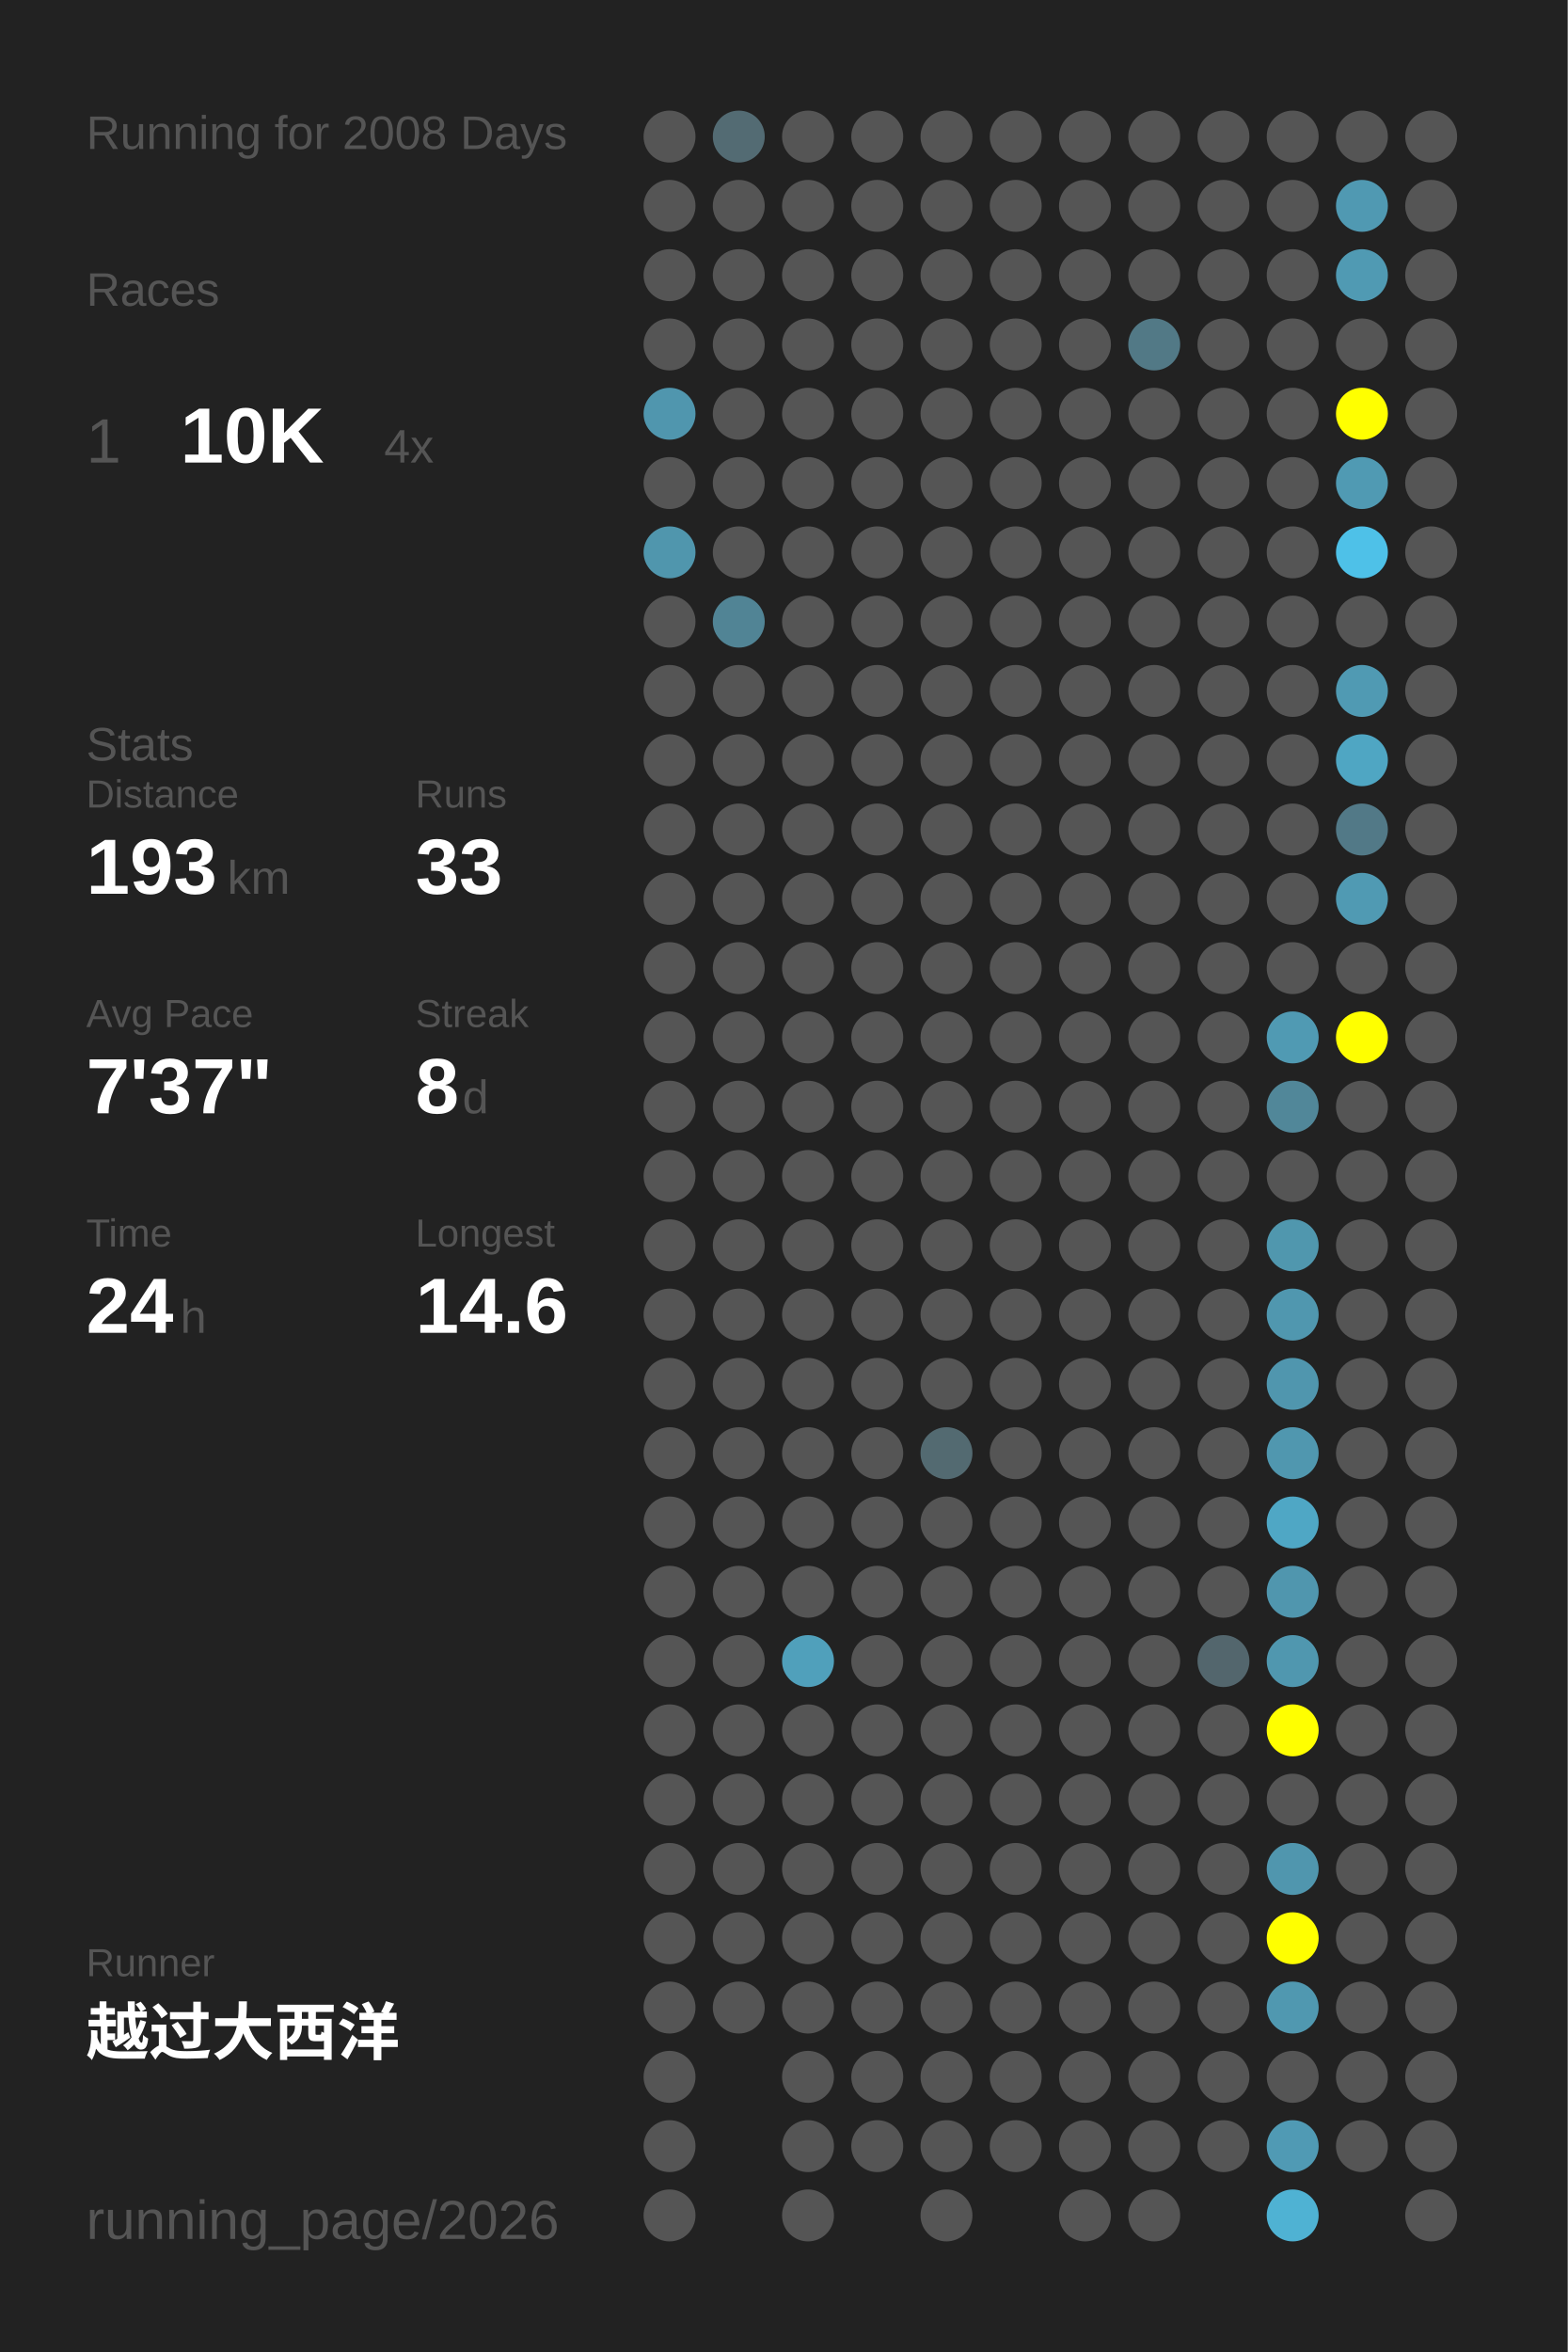
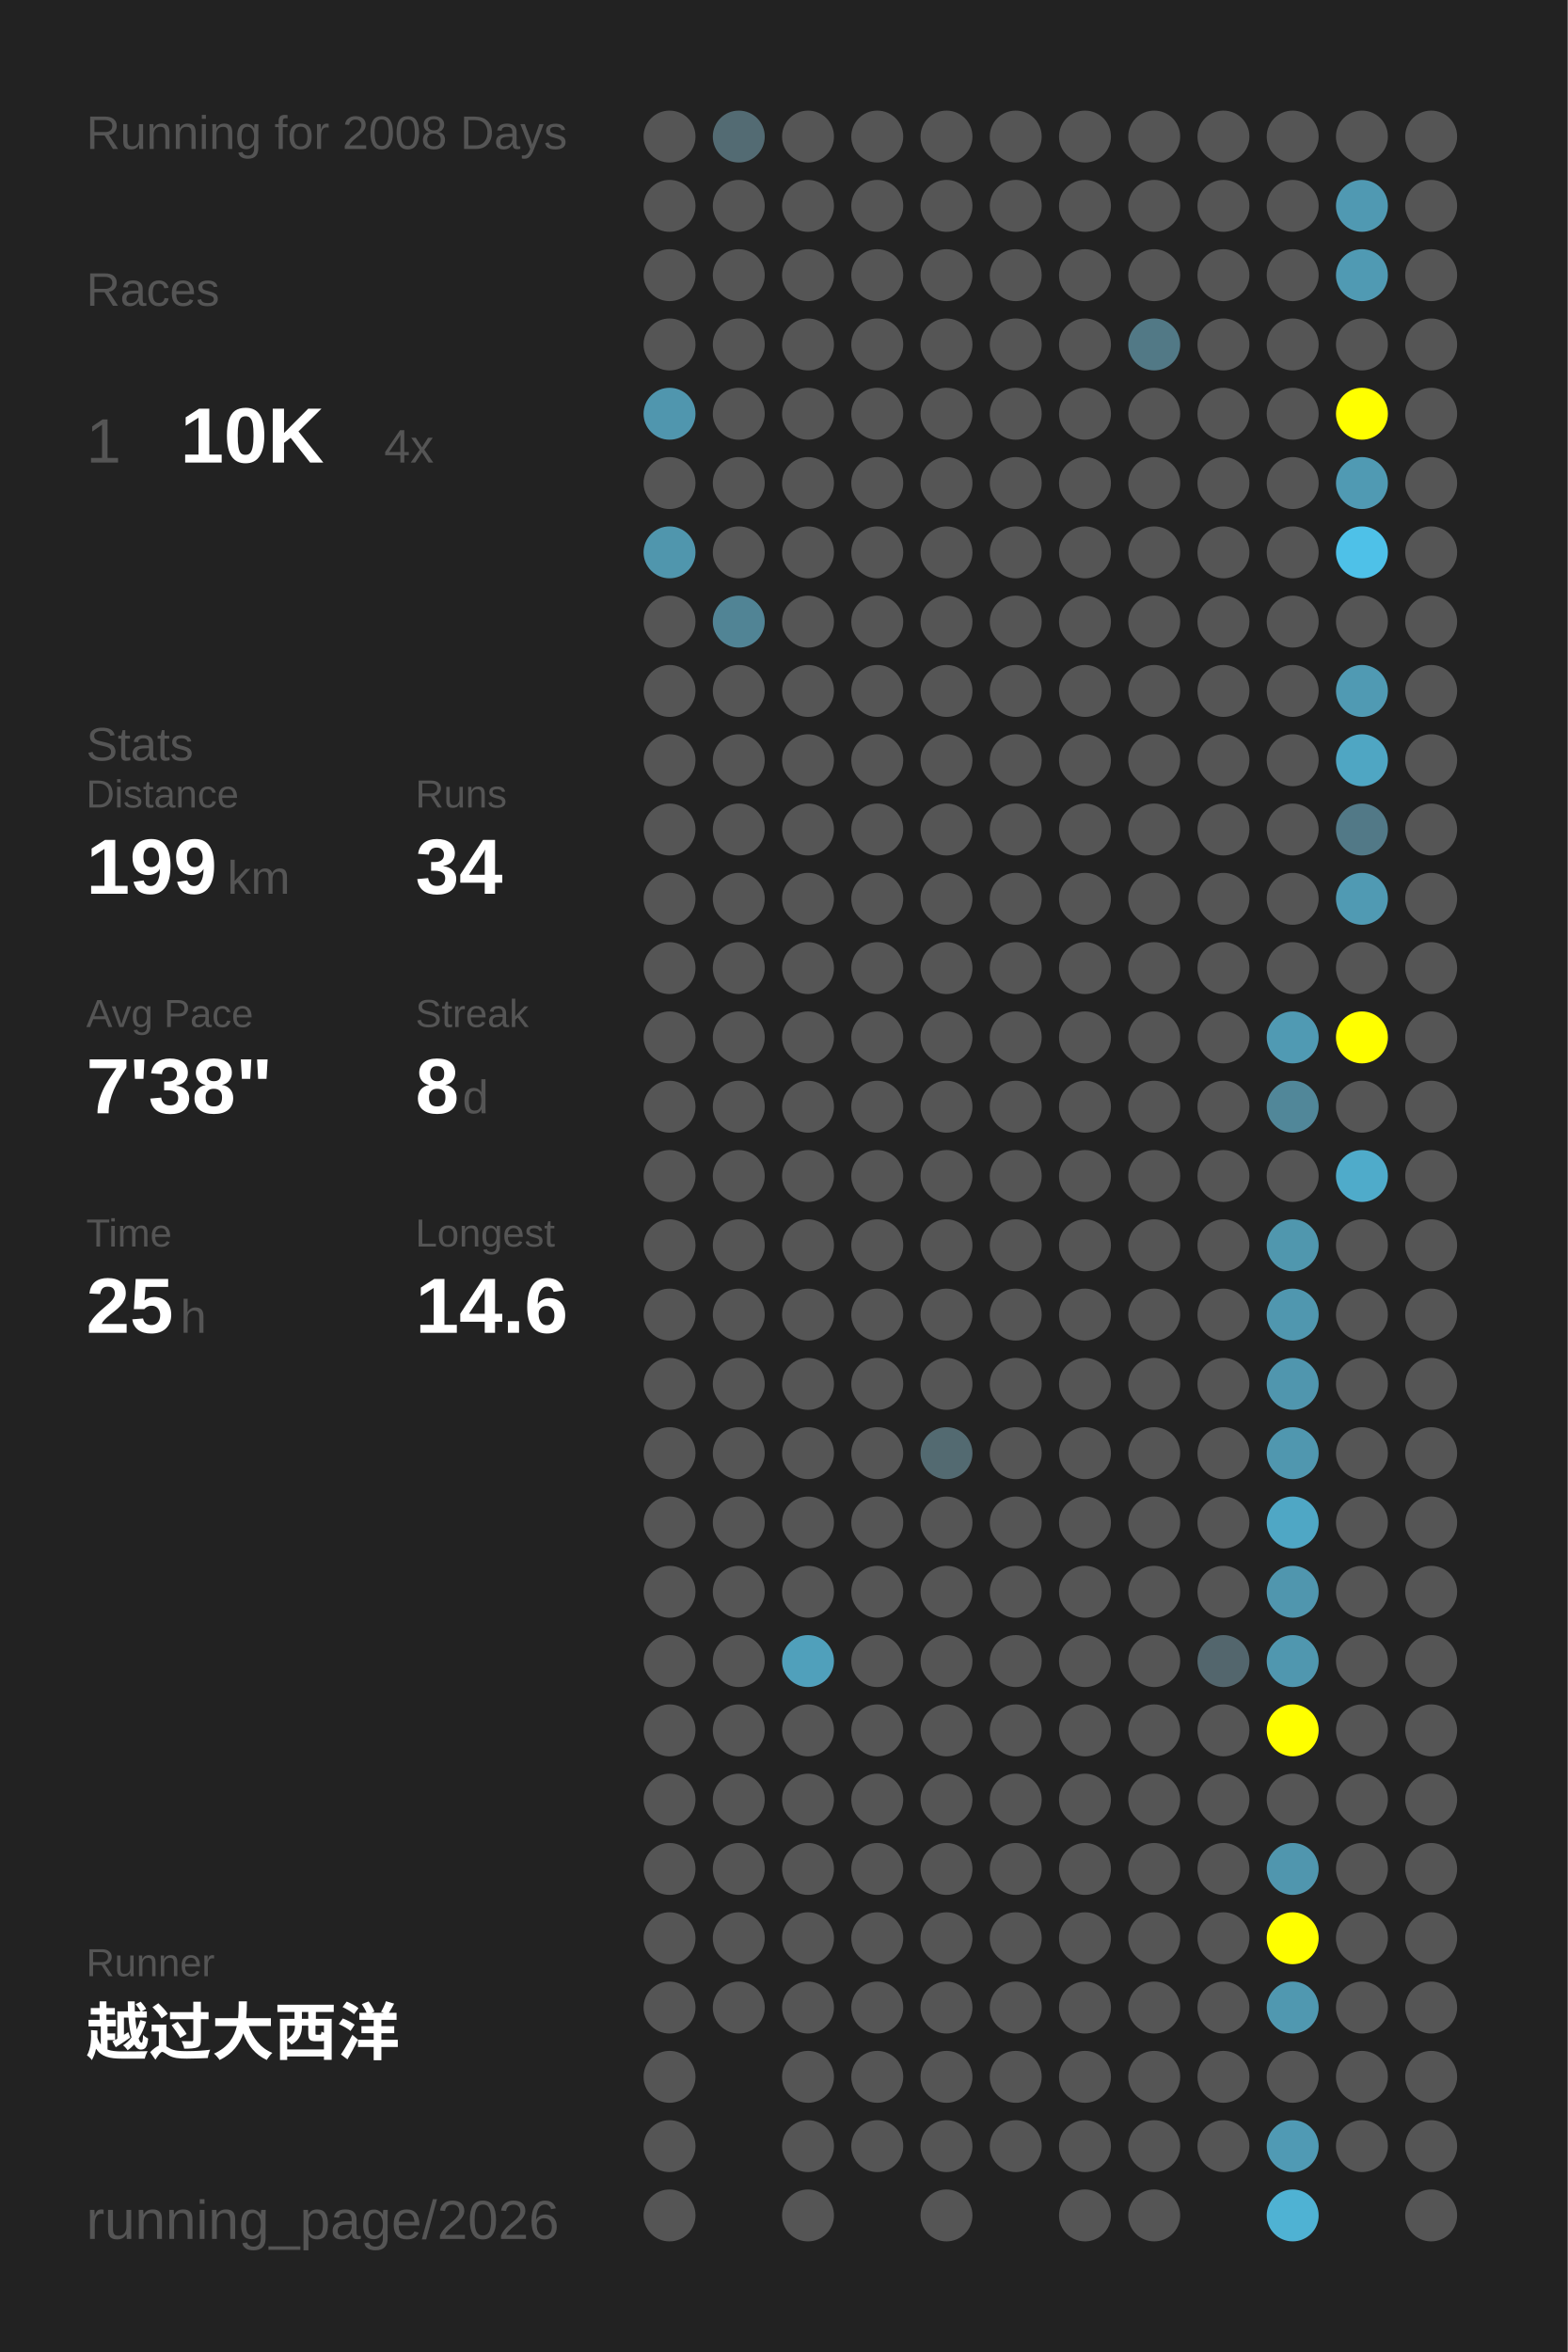
<svg xmlns="http://www.w3.org/2000/svg" baseProfile="full" height="300mm" version="1.1" viewBox="0,0,200,300" width="200mm">
  <defs />
  <rect fill="#222222" height="300" width="200" x="0" y="0" />
  <text fill="#555555" style="font-size:6px; font-family:Arial;" x="11" y="19">Running for 2008 Days</text>
  <text fill="#555555" style="font-size:6px; font-family:Arial;" x="11" y="39">Races</text>
  <text fill="#555555" style="font-size:8px; font-family:Arial;" x="11" y="59">1</text>
  <text fill="#FFFFFF" style="font-size:10px; font-family:Arial; font-weight:bold;" x="23" y="59">10K</text>
  <text fill="#555555" style="font-size:6px; font-family:Arial;" x="49" y="59">4x</text>
  <text fill="#555555" style="font-size:6px; font-family:Arial;" x="11" y="97">Stats</text>
  <text fill="#555555" style="font-size:5px; font-family:Arial;" x="11" y="103">Distance</text>
-   <text fill="#FFFFFF" style="font-size:10px; font-family:Arial; font-weight:bold;" x="11" y="114">193</text>
+   <text fill="#FFFFFF" style="font-size:10px; font-family:Arial; font-weight:bold;" x="11" y="114">199</text>
  <text fill="#555555" style="font-size:6px; font-family:Arial;" x="29" y="114">km</text>
  <text fill="#555555" style="font-size:5px; font-family:Arial;" x="53" y="103">Runs</text>
-   <text fill="#FFFFFF" style="font-size:10px; font-family:Arial; font-weight:bold;" x="53" y="114">33</text>
+   <text fill="#FFFFFF" style="font-size:10px; font-family:Arial; font-weight:bold;" x="53" y="114">34</text>
  <text fill="#555555" style="font-size:5px; font-family:Arial;" x="11" y="131">Avg Pace</text>
-   <text fill="#FFFFFF" style="font-size:10px; font-family:Arial; font-weight:bold;" x="11" y="142">7'37"</text>
+   <text fill="#FFFFFF" style="font-size:10px; font-family:Arial; font-weight:bold;" x="11" y="142">7'38"</text>
  <text fill="#555555" style="font-size:5px; font-family:Arial;" x="53" y="131">Streak</text>
  <text fill="#FFFFFF" style="font-size:10px; font-family:Arial; font-weight:bold;" x="53" y="142">8</text>
  <text fill="#555555" style="font-size:6px; font-family:Arial;" x="59" y="142">d</text>
  <text fill="#555555" style="font-size:5px; font-family:Arial;" x="11" y="159">Time</text>
-   <text fill="#FFFFFF" style="font-size:10px; font-family:Arial; font-weight:bold;" x="11" y="170">24</text>
+   <text fill="#FFFFFF" style="font-size:10px; font-family:Arial; font-weight:bold;" x="11" y="170">25</text>
  <text fill="#555555" style="font-size:6px; font-family:Arial;" x="23" y="170">h</text>
  <text fill="#555555" style="font-size:5px; font-family:Arial;" x="53" y="159">Longest</text>
  <text fill="#FFFFFF" style="font-size:10px; font-family:Arial; font-weight:bold;" x="53" y="170">14.6</text>
  <text fill="#555555" style="font-size:5px; font-family:Arial;" x="11" y="252.065">Runner</text>
  <text fill="#FFFFFF" style="font-size:8px; font-family:Arial; font-weight:bold;" x="11" y="262.065">越过大西洋</text>
  <text fill="#555555" style="font-size:7px; font-family:Arial;" x="11" y="285.581">running_page/2026</text>
  <circle cx="85.417" cy="17.419" fill="#555555" r="3.312" />
  <circle cx="85.417" cy="26.258" fill="#555555" r="3.312" />
  <circle cx="85.417" cy="35.097" fill="#555555" r="3.312" />
  <circle cx="85.417" cy="43.935" fill="#555555" r="3.312" />
  <circle cx="85.417" cy="52.774" fill="#5096ae" r="3.312" />
  <circle cx="85.417" cy="61.613" fill="#555555" r="3.312" />
  <circle cx="85.417" cy="70.452" fill="#5096ad" r="3.312" />
  <circle cx="85.417" cy="79.29" fill="#555555" r="3.312" />
  <circle cx="85.417" cy="88.129" fill="#555555" r="3.312" />
  <circle cx="85.417" cy="96.968" fill="#555555" r="3.312" />
  <circle cx="85.417" cy="105.806" fill="#555555" r="3.312" />
  <circle cx="85.417" cy="114.645" fill="#555555" r="3.312" />
  <circle cx="85.417" cy="123.484" fill="#555555" r="3.312" />
  <circle cx="85.417" cy="132.323" fill="#555555" r="3.312" />
  <circle cx="85.417" cy="141.161" fill="#555555" r="3.312" />
  <circle cx="85.417" cy="150" fill="#555555" r="3.312" />
  <circle cx="85.417" cy="158.839" fill="#555555" r="3.312" />
  <circle cx="85.417" cy="167.677" fill="#555555" r="3.312" />
  <circle cx="85.417" cy="176.516" fill="#555555" r="3.312" />
  <circle cx="85.417" cy="185.355" fill="#555555" r="3.312" />
  <circle cx="85.417" cy="194.194" fill="#555555" r="3.312" />
  <circle cx="85.417" cy="203.032" fill="#555555" r="3.312" />
  <circle cx="85.417" cy="211.871" fill="#555555" r="3.312" />
  <circle cx="85.417" cy="220.71" fill="#555555" r="3.312" />
  <circle cx="85.417" cy="229.548" fill="#555555" r="3.312" />
  <circle cx="85.417" cy="238.387" fill="#555555" r="3.312" />
  <circle cx="85.417" cy="247.226" fill="#555555" r="3.312" />
  <circle cx="85.417" cy="256.065" fill="#555555" r="3.312" />
  <circle cx="85.417" cy="264.903" fill="#555555" r="3.312" />
  <circle cx="85.417" cy="273.742" fill="#555555" r="3.312" />
  <circle cx="85.417" cy="282.581" fill="#555555" r="3.312" />
  <circle cx="94.25" cy="17.419" fill="#536b73" r="3.312" />
  <circle cx="94.25" cy="26.258" fill="#555555" r="3.312" />
  <circle cx="94.25" cy="35.097" fill="#555555" r="3.312" />
  <circle cx="94.25" cy="43.935" fill="#555555" r="3.312" />
  <circle cx="94.25" cy="52.774" fill="#555555" r="3.312" />
  <circle cx="94.25" cy="61.613" fill="#555555" r="3.312" />
  <circle cx="94.25" cy="70.452" fill="#555555" r="3.312" />
  <circle cx="94.25" cy="79.29" fill="#518495" r="3.312" />
  <circle cx="94.25" cy="88.129" fill="#555555" r="3.312" />
  <circle cx="94.25" cy="96.968" fill="#555555" r="3.312" />
  <circle cx="94.25" cy="105.806" fill="#555555" r="3.312" />
  <circle cx="94.25" cy="114.645" fill="#555555" r="3.312" />
  <circle cx="94.25" cy="123.484" fill="#555555" r="3.312" />
  <circle cx="94.25" cy="132.323" fill="#555555" r="3.312" />
  <circle cx="94.25" cy="141.161" fill="#555555" r="3.312" />
  <circle cx="94.25" cy="150" fill="#555555" r="3.312" />
  <circle cx="94.25" cy="158.839" fill="#555555" r="3.312" />
  <circle cx="94.25" cy="167.677" fill="#555555" r="3.312" />
  <circle cx="94.25" cy="176.516" fill="#555555" r="3.312" />
  <circle cx="94.25" cy="185.355" fill="#555555" r="3.312" />
  <circle cx="94.25" cy="194.194" fill="#555555" r="3.312" />
  <circle cx="94.25" cy="203.032" fill="#555555" r="3.312" />
  <circle cx="94.25" cy="211.871" fill="#555555" r="3.312" />
  <circle cx="94.25" cy="220.71" fill="#555555" r="3.312" />
  <circle cx="94.25" cy="229.548" fill="#555555" r="3.312" />
  <circle cx="94.25" cy="238.387" fill="#555555" r="3.312" />
  <circle cx="94.25" cy="247.226" fill="#555555" r="3.312" />
  <circle cx="94.25" cy="256.065" fill="#555555" r="3.312" />
  <circle cx="103.083" cy="17.419" fill="#555555" r="3.312" />
  <circle cx="103.083" cy="26.258" fill="#555555" r="3.312" />
  <circle cx="103.083" cy="35.097" fill="#555555" r="3.312" />
  <circle cx="103.083" cy="43.935" fill="#555555" r="3.312" />
  <circle cx="103.083" cy="52.774" fill="#555555" r="3.312" />
  <circle cx="103.083" cy="61.613" fill="#555555" r="3.312" />
  <circle cx="103.083" cy="70.452" fill="#555555" r="3.312" />
  <circle cx="103.083" cy="79.29" fill="#555555" r="3.312" />
  <circle cx="103.083" cy="88.129" fill="#555555" r="3.312" />
  <circle cx="103.083" cy="96.968" fill="#555555" r="3.312" />
  <circle cx="103.083" cy="105.806" fill="#555555" r="3.312" />
  <circle cx="103.083" cy="114.645" fill="#555555" r="3.312" />
  <circle cx="103.083" cy="123.484" fill="#555555" r="3.312" />
  <circle cx="103.083" cy="132.323" fill="#555555" r="3.312" />
  <circle cx="103.083" cy="141.161" fill="#555555" r="3.312" />
  <circle cx="103.083" cy="150" fill="#555555" r="3.312" />
  <circle cx="103.083" cy="158.839" fill="#555555" r="3.312" />
  <circle cx="103.083" cy="167.677" fill="#555555" r="3.312" />
  <circle cx="103.083" cy="176.516" fill="#555555" r="3.312" />
  <circle cx="103.083" cy="185.355" fill="#555555" r="3.312" />
  <circle cx="103.083" cy="194.194" fill="#555555" r="3.312" />
  <circle cx="103.083" cy="203.032" fill="#555555" r="3.312" />
  <circle cx="103.083" cy="211.871" fill="#50a0bb" r="3.312" />
  <circle cx="103.083" cy="220.71" fill="#555555" r="3.312" />
  <circle cx="103.083" cy="229.548" fill="#555555" r="3.312" />
  <circle cx="103.083" cy="238.387" fill="#555555" r="3.312" />
  <circle cx="103.083" cy="247.226" fill="#555555" r="3.312" />
  <circle cx="103.083" cy="256.065" fill="#555555" r="3.312" />
  <circle cx="103.083" cy="264.903" fill="#555555" r="3.312" />
  <circle cx="103.083" cy="273.742" fill="#555555" r="3.312" />
  <circle cx="103.083" cy="282.581" fill="#555555" r="3.312" />
  <circle cx="111.917" cy="17.419" fill="#555555" r="3.312" />
  <circle cx="111.917" cy="26.258" fill="#555555" r="3.312" />
  <circle cx="111.917" cy="35.097" fill="#555555" r="3.312" />
  <circle cx="111.917" cy="43.935" fill="#555555" r="3.312" />
  <circle cx="111.917" cy="52.774" fill="#555555" r="3.312" />
  <circle cx="111.917" cy="61.613" fill="#555555" r="3.312" />
  <circle cx="111.917" cy="70.452" fill="#555555" r="3.312" />
  <circle cx="111.917" cy="79.29" fill="#555555" r="3.312" />
  <circle cx="111.917" cy="88.129" fill="#555555" r="3.312" />
  <circle cx="111.917" cy="96.968" fill="#555555" r="3.312" />
  <circle cx="111.917" cy="105.806" fill="#555555" r="3.312" />
  <circle cx="111.917" cy="114.645" fill="#555555" r="3.312" />
  <circle cx="111.917" cy="123.484" fill="#555555" r="3.312" />
  <circle cx="111.917" cy="132.323" fill="#555555" r="3.312" />
  <circle cx="111.917" cy="141.161" fill="#555555" r="3.312" />
  <circle cx="111.917" cy="150" fill="#555555" r="3.312" />
  <circle cx="111.917" cy="158.839" fill="#555555" r="3.312" />
  <circle cx="111.917" cy="167.677" fill="#555555" r="3.312" />
  <circle cx="111.917" cy="176.516" fill="#555555" r="3.312" />
  <circle cx="111.917" cy="185.355" fill="#555555" r="3.312" />
  <circle cx="111.917" cy="194.194" fill="#555555" r="3.312" />
  <circle cx="111.917" cy="203.032" fill="#555555" r="3.312" />
  <circle cx="111.917" cy="211.871" fill="#555555" r="3.312" />
  <circle cx="111.917" cy="220.71" fill="#555555" r="3.312" />
  <circle cx="111.917" cy="229.548" fill="#555555" r="3.312" />
  <circle cx="111.917" cy="238.387" fill="#555555" r="3.312" />
  <circle cx="111.917" cy="247.226" fill="#555555" r="3.312" />
  <circle cx="111.917" cy="256.065" fill="#555555" r="3.312" />
  <circle cx="111.917" cy="264.903" fill="#555555" r="3.312" />
  <circle cx="111.917" cy="273.742" fill="#555555" r="3.312" />
  <circle cx="120.75" cy="17.419" fill="#555555" r="3.312" />
  <circle cx="120.75" cy="26.258" fill="#555555" r="3.312" />
  <circle cx="120.75" cy="35.097" fill="#555555" r="3.312" />
  <circle cx="120.75" cy="43.935" fill="#555555" r="3.312" />
  <circle cx="120.75" cy="52.774" fill="#555555" r="3.312" />
  <circle cx="120.75" cy="61.613" fill="#555555" r="3.312" />
  <circle cx="120.75" cy="70.452" fill="#555555" r="3.312" />
  <circle cx="120.75" cy="79.29" fill="#555555" r="3.312" />
  <circle cx="120.75" cy="88.129" fill="#555555" r="3.312" />
  <circle cx="120.75" cy="96.968" fill="#555555" r="3.312" />
  <circle cx="120.75" cy="105.806" fill="#555555" r="3.312" />
  <circle cx="120.75" cy="114.645" fill="#555555" r="3.312" />
  <circle cx="120.75" cy="123.484" fill="#555555" r="3.312" />
  <circle cx="120.75" cy="132.323" fill="#555555" r="3.312" />
  <circle cx="120.75" cy="141.161" fill="#555555" r="3.312" />
  <circle cx="120.75" cy="150" fill="#555555" r="3.312" />
  <circle cx="120.75" cy="158.839" fill="#555555" r="3.312" />
  <circle cx="120.75" cy="167.677" fill="#555555" r="3.312" />
  <circle cx="120.75" cy="176.516" fill="#555555" r="3.312" />
  <circle cx="120.75" cy="185.355" fill="#536a71" r="3.312" />
  <circle cx="120.75" cy="194.194" fill="#555555" r="3.312" />
  <circle cx="120.75" cy="203.032" fill="#555555" r="3.312" />
  <circle cx="120.75" cy="211.871" fill="#555555" r="3.312" />
  <circle cx="120.75" cy="220.71" fill="#555555" r="3.312" />
  <circle cx="120.75" cy="229.548" fill="#555555" r="3.312" />
  <circle cx="120.75" cy="238.387" fill="#555555" r="3.312" />
  <circle cx="120.75" cy="247.226" fill="#555555" r="3.312" />
  <circle cx="120.75" cy="256.065" fill="#555555" r="3.312" />
  <circle cx="120.75" cy="264.903" fill="#555555" r="3.312" />
  <circle cx="120.75" cy="273.742" fill="#555555" r="3.312" />
  <circle cx="120.75" cy="282.581" fill="#555555" r="3.312" />
  <circle cx="129.583" cy="17.419" fill="#555555" r="3.312" />
  <circle cx="129.583" cy="26.258" fill="#555555" r="3.312" />
  <circle cx="129.583" cy="35.097" fill="#555555" r="3.312" />
  <circle cx="129.583" cy="43.935" fill="#555555" r="3.312" />
  <circle cx="129.583" cy="52.774" fill="#555555" r="3.312" />
  <circle cx="129.583" cy="61.613" fill="#555555" r="3.312" />
  <circle cx="129.583" cy="70.452" fill="#555555" r="3.312" />
  <circle cx="129.583" cy="79.29" fill="#555555" r="3.312" />
  <circle cx="129.583" cy="88.129" fill="#555555" r="3.312" />
  <circle cx="129.583" cy="96.968" fill="#555555" r="3.312" />
  <circle cx="129.583" cy="105.806" fill="#555555" r="3.312" />
  <circle cx="129.583" cy="114.645" fill="#555555" r="3.312" />
  <circle cx="129.583" cy="123.484" fill="#555555" r="3.312" />
  <circle cx="129.583" cy="132.323" fill="#555555" r="3.312" />
  <circle cx="129.583" cy="141.161" fill="#555555" r="3.312" />
  <circle cx="129.583" cy="150" fill="#555555" r="3.312" />
  <circle cx="129.583" cy="158.839" fill="#555555" r="3.312" />
  <circle cx="129.583" cy="167.677" fill="#555555" r="3.312" />
  <circle cx="129.583" cy="176.516" fill="#555555" r="3.312" />
  <circle cx="129.583" cy="185.355" fill="#555555" r="3.312" />
  <circle cx="129.583" cy="194.194" fill="#555555" r="3.312" />
  <circle cx="129.583" cy="203.032" fill="#555555" r="3.312" />
  <circle cx="129.583" cy="211.871" fill="#555555" r="3.312" />
  <circle cx="129.583" cy="220.71" fill="#555555" r="3.312" />
  <circle cx="129.583" cy="229.548" fill="#555555" r="3.312" />
  <circle cx="129.583" cy="238.387" fill="#555555" r="3.312" />
  <circle cx="129.583" cy="247.226" fill="#555555" r="3.312" />
  <circle cx="129.583" cy="256.065" fill="#555555" r="3.312" />
  <circle cx="129.583" cy="264.903" fill="#555555" r="3.312" />
  <circle cx="129.583" cy="273.742" fill="#555555" r="3.312" />
  <circle cx="138.417" cy="17.419" fill="#555555" r="3.312" />
  <circle cx="138.417" cy="26.258" fill="#555555" r="3.312" />
  <circle cx="138.417" cy="35.097" fill="#555555" r="3.312" />
  <circle cx="138.417" cy="43.935" fill="#555555" r="3.312" />
  <circle cx="138.417" cy="52.774" fill="#555555" r="3.312" />
  <circle cx="138.417" cy="61.613" fill="#555555" r="3.312" />
  <circle cx="138.417" cy="70.452" fill="#555555" r="3.312" />
  <circle cx="138.417" cy="79.29" fill="#555555" r="3.312" />
  <circle cx="138.417" cy="88.129" fill="#555555" r="3.312" />
  <circle cx="138.417" cy="96.968" fill="#555555" r="3.312" />
  <circle cx="138.417" cy="105.806" fill="#555555" r="3.312" />
  <circle cx="138.417" cy="114.645" fill="#555555" r="3.312" />
  <circle cx="138.417" cy="123.484" fill="#555555" r="3.312" />
  <circle cx="138.417" cy="132.323" fill="#555555" r="3.312" />
  <circle cx="138.417" cy="141.161" fill="#555555" r="3.312" />
  <circle cx="138.417" cy="150" fill="#555555" r="3.312" />
  <circle cx="138.417" cy="158.839" fill="#555555" r="3.312" />
  <circle cx="138.417" cy="167.677" fill="#555555" r="3.312" />
  <circle cx="138.417" cy="176.516" fill="#555555" r="3.312" />
  <circle cx="138.417" cy="185.355" fill="#555555" r="3.312" />
  <circle cx="138.417" cy="194.194" fill="#555555" r="3.312" />
  <circle cx="138.417" cy="203.032" fill="#555555" r="3.312" />
  <circle cx="138.417" cy="211.871" fill="#555555" r="3.312" />
  <circle cx="138.417" cy="220.71" fill="#555555" r="3.312" />
  <circle cx="138.417" cy="229.548" fill="#555555" r="3.312" />
  <circle cx="138.417" cy="238.387" fill="#555555" r="3.312" />
  <circle cx="138.417" cy="247.226" fill="#555555" r="3.312" />
  <circle cx="138.417" cy="256.065" fill="#555555" r="3.312" />
  <circle cx="138.417" cy="264.903" fill="#555555" r="3.312" />
  <circle cx="138.417" cy="273.742" fill="#555555" r="3.312" />
  <circle cx="138.417" cy="282.581" fill="#555555" r="3.312" />
  <circle cx="147.25" cy="17.419" fill="#555555" r="3.312" />
  <circle cx="147.25" cy="26.258" fill="#555555" r="3.312" />
  <circle cx="147.25" cy="35.097" fill="#555555" r="3.312" />
  <circle cx="147.25" cy="43.935" fill="#527986" r="3.312" />
  <circle cx="147.25" cy="52.774" fill="#555555" r="3.312" />
  <circle cx="147.25" cy="61.613" fill="#555555" r="3.312" />
  <circle cx="147.25" cy="70.452" fill="#555555" r="3.312" />
  <circle cx="147.25" cy="79.29" fill="#555555" r="3.312" />
  <circle cx="147.25" cy="88.129" fill="#555555" r="3.312" />
  <circle cx="147.25" cy="96.968" fill="#555555" r="3.312" />
  <circle cx="147.25" cy="105.806" fill="#555555" r="3.312" />
  <circle cx="147.25" cy="114.645" fill="#555555" r="3.312" />
  <circle cx="147.25" cy="123.484" fill="#555555" r="3.312" />
  <circle cx="147.25" cy="132.323" fill="#555555" r="3.312" />
  <circle cx="147.25" cy="141.161" fill="#555555" r="3.312" />
  <circle cx="147.25" cy="150" fill="#555555" r="3.312" />
  <circle cx="147.25" cy="158.839" fill="#555555" r="3.312" />
  <circle cx="147.25" cy="167.677" fill="#555555" r="3.312" />
  <circle cx="147.25" cy="176.516" fill="#555555" r="3.312" />
  <circle cx="147.25" cy="185.355" fill="#555555" r="3.312" />
  <circle cx="147.25" cy="194.194" fill="#555555" r="3.312" />
  <circle cx="147.25" cy="203.032" fill="#555555" r="3.312" />
  <circle cx="147.25" cy="211.871" fill="#555555" r="3.312" />
  <circle cx="147.25" cy="220.71" fill="#555555" r="3.312" />
  <circle cx="147.25" cy="229.548" fill="#555555" r="3.312" />
  <circle cx="147.25" cy="238.387" fill="#555555" r="3.312" />
  <circle cx="147.25" cy="247.226" fill="#555555" r="3.312" />
  <circle cx="147.25" cy="256.065" fill="#555555" r="3.312" />
  <circle cx="147.25" cy="264.903" fill="#555555" r="3.312" />
  <circle cx="147.25" cy="273.742" fill="#555555" r="3.312" />
  <circle cx="147.25" cy="282.581" fill="#555555" r="3.312" />
  <circle cx="156.083" cy="17.419" fill="#555555" r="3.312" />
  <circle cx="156.083" cy="26.258" fill="#555555" r="3.312" />
  <circle cx="156.083" cy="35.097" fill="#555555" r="3.312" />
  <circle cx="156.083" cy="43.935" fill="#555555" r="3.312" />
  <circle cx="156.083" cy="52.774" fill="#555555" r="3.312" />
  <circle cx="156.083" cy="61.613" fill="#555555" r="3.312" />
  <circle cx="156.083" cy="70.452" fill="#555555" r="3.312" />
  <circle cx="156.083" cy="79.29" fill="#555555" r="3.312" />
  <circle cx="156.083" cy="88.129" fill="#555555" r="3.312" />
  <circle cx="156.083" cy="96.968" fill="#555555" r="3.312" />
  <circle cx="156.083" cy="105.806" fill="#555555" r="3.312" />
  <circle cx="156.083" cy="114.645" fill="#555555" r="3.312" />
  <circle cx="156.083" cy="123.484" fill="#555555" r="3.312" />
  <circle cx="156.083" cy="132.323" fill="#555555" r="3.312" />
  <circle cx="156.083" cy="141.161" fill="#555555" r="3.312" />
  <circle cx="156.083" cy="150" fill="#555555" r="3.312" />
  <circle cx="156.083" cy="158.839" fill="#555555" r="3.312" />
  <circle cx="156.083" cy="167.677" fill="#555555" r="3.312" />
  <circle cx="156.083" cy="176.516" fill="#555555" r="3.312" />
  <circle cx="156.083" cy="185.355" fill="#555555" r="3.312" />
  <circle cx="156.083" cy="194.194" fill="#555555" r="3.312" />
  <circle cx="156.083" cy="203.032" fill="#555555" r="3.312" />
  <circle cx="156.083" cy="211.871" fill="#53666d" r="3.312" />
  <circle cx="156.083" cy="220.71" fill="#555555" r="3.312" />
  <circle cx="156.083" cy="229.548" fill="#555555" r="3.312" />
  <circle cx="156.083" cy="238.387" fill="#555555" r="3.312" />
  <circle cx="156.083" cy="247.226" fill="#555555" r="3.312" />
  <circle cx="156.083" cy="256.065" fill="#555555" r="3.312" />
  <circle cx="156.083" cy="264.903" fill="#555555" r="3.312" />
  <circle cx="156.083" cy="273.742" fill="#555555" r="3.312" />
  <circle cx="164.917" cy="17.419" fill="#555555" r="3.312" />
  <circle cx="164.917" cy="26.258" fill="#555555" r="3.312" />
  <circle cx="164.917" cy="35.097" fill="#555555" r="3.312" />
  <circle cx="164.917" cy="43.935" fill="#555555" r="3.312" />
  <circle cx="164.917" cy="52.774" fill="#555555" r="3.312" />
  <circle cx="164.917" cy="61.613" fill="#555555" r="3.312" />
  <circle cx="164.917" cy="70.452" fill="#555555" r="3.312" />
  <circle cx="164.917" cy="79.29" fill="#555555" r="3.312" />
  <circle cx="164.917" cy="88.129" fill="#555555" r="3.312" />
  <circle cx="164.917" cy="96.968" fill="#555555" r="3.312" />
  <circle cx="164.917" cy="105.806" fill="#555555" r="3.312" />
  <circle cx="164.917" cy="114.645" fill="#555555" r="3.312" />
  <circle cx="164.917" cy="123.484" fill="#555555" r="3.312" />
  <circle cx="164.917" cy="132.323" fill="#509ab3" r="3.312" />
  <circle cx="164.917" cy="141.161" fill="#518799" r="3.312" />
  <circle cx="164.917" cy="150" fill="#555555" r="3.312" />
  <circle cx="164.917" cy="158.839" fill="#5097ae" r="3.312" />
  <circle cx="164.917" cy="167.677" fill="#5097af" r="3.312" />
  <circle cx="164.917" cy="176.516" fill="#5096ae" r="3.312" />
  <circle cx="164.917" cy="185.355" fill="#5097af" r="3.312" />
  <circle cx="164.917" cy="194.194" fill="#4fa7c5" r="3.312" />
  <circle cx="164.917" cy="203.032" fill="#5096ae" r="3.312" />
  <circle cx="164.917" cy="211.871" fill="#5097af" r="3.312" />
  <circle cx="164.917" cy="220.71" fill="#FFFF00" r="3.312" />
  <circle cx="164.917" cy="229.548" fill="#555555" r="3.312" />
  <circle cx="164.917" cy="238.387" fill="#5096ae" r="3.312" />
  <circle cx="164.917" cy="247.226" fill="#FFFF00" r="3.312" />
  <circle cx="164.917" cy="256.065" fill="#5098b0" r="3.312" />
  <circle cx="164.917" cy="264.903" fill="#555555" r="3.312" />
  <circle cx="164.917" cy="273.742" fill="#509ab4" r="3.312" />
  <circle cx="164.917" cy="282.581" fill="#4fb2d3" r="3.312" />
  <circle cx="173.75" cy="17.419" fill="#555555" r="3.312" />
  <circle cx="173.75" cy="26.258" fill="#5099b2" r="3.312" />
  <circle cx="173.75" cy="35.097" fill="#509ab3" r="3.312" />
  <circle cx="173.75" cy="43.935" fill="#555555" r="3.312" />
  <circle cx="173.75" cy="52.774" fill="#FFFF00" r="3.312" />
  <circle cx="173.75" cy="61.613" fill="#509ab3" r="3.312" />
  <circle cx="173.75" cy="70.452" fill="#4ec1e8" r="3.312" />
  <circle cx="173.75" cy="79.29" fill="#555555" r="3.312" />
  <circle cx="173.75" cy="88.129" fill="#509ab3" r="3.312" />
  <circle cx="173.75" cy="96.968" fill="#4fa6c3" r="3.312" />
  <circle cx="173.75" cy="105.806" fill="#527987" r="3.312" />
  <circle cx="173.75" cy="114.645" fill="#509ab3" r="3.312" />
  <circle cx="173.75" cy="123.484" fill="#555555" r="3.312" />
  <circle cx="173.75" cy="132.323" fill="#FFFF00" r="3.312" />
  <circle cx="173.75" cy="141.161" fill="#555555" r="3.312" />
-   <circle cx="173.75" cy="150" fill="#555555" r="3.312" />
+   <circle cx="173.75" cy="150" fill="#4fabca" r="3.312" />
  <circle cx="173.75" cy="158.839" fill="#555555" r="3.312" />
  <circle cx="173.75" cy="167.677" fill="#555555" r="3.312" />
  <circle cx="173.75" cy="176.516" fill="#555555" r="3.312" />
  <circle cx="173.75" cy="185.355" fill="#555555" r="3.312" />
  <circle cx="173.75" cy="194.194" fill="#555555" r="3.312" />
  <circle cx="173.75" cy="203.032" fill="#555555" r="3.312" />
  <circle cx="173.75" cy="211.871" fill="#555555" r="3.312" />
  <circle cx="173.75" cy="220.71" fill="#555555" r="3.312" />
  <circle cx="173.75" cy="229.548" fill="#555555" r="3.312" />
  <circle cx="173.75" cy="238.387" fill="#555555" r="3.312" />
  <circle cx="173.75" cy="247.226" fill="#555555" r="3.312" />
  <circle cx="173.75" cy="256.065" fill="#555555" r="3.312" />
  <circle cx="173.75" cy="264.903" fill="#555555" r="3.312" />
  <circle cx="173.75" cy="273.742" fill="#555555" r="3.312" />
  <circle cx="182.583" cy="17.419" fill="#555555" r="3.312" />
  <circle cx="182.583" cy="26.258" fill="#555555" r="3.312" />
  <circle cx="182.583" cy="35.097" fill="#555555" r="3.312" />
  <circle cx="182.583" cy="43.935" fill="#555555" r="3.312" />
  <circle cx="182.583" cy="52.774" fill="#555555" r="3.312" />
  <circle cx="182.583" cy="61.613" fill="#555555" r="3.312" />
  <circle cx="182.583" cy="70.452" fill="#555555" r="3.312" />
  <circle cx="182.583" cy="79.29" fill="#555555" r="3.312" />
  <circle cx="182.583" cy="88.129" fill="#555555" r="3.312" />
  <circle cx="182.583" cy="96.968" fill="#555555" r="3.312" />
  <circle cx="182.583" cy="105.806" fill="#555555" r="3.312" />
  <circle cx="182.583" cy="114.645" fill="#555555" r="3.312" />
  <circle cx="182.583" cy="123.484" fill="#555555" r="3.312" />
  <circle cx="182.583" cy="132.323" fill="#555555" r="3.312" />
  <circle cx="182.583" cy="141.161" fill="#555555" r="3.312" />
  <circle cx="182.583" cy="150" fill="#555555" r="3.312" />
  <circle cx="182.583" cy="158.839" fill="#555555" r="3.312" />
  <circle cx="182.583" cy="167.677" fill="#555555" r="3.312" />
  <circle cx="182.583" cy="176.516" fill="#555555" r="3.312" />
  <circle cx="182.583" cy="185.355" fill="#555555" r="3.312" />
  <circle cx="182.583" cy="194.194" fill="#555555" r="3.312" />
  <circle cx="182.583" cy="203.032" fill="#555555" r="3.312" />
  <circle cx="182.583" cy="211.871" fill="#555555" r="3.312" />
  <circle cx="182.583" cy="220.71" fill="#555555" r="3.312" />
  <circle cx="182.583" cy="229.548" fill="#555555" r="3.312" />
  <circle cx="182.583" cy="238.387" fill="#555555" r="3.312" />
  <circle cx="182.583" cy="247.226" fill="#555555" r="3.312" />
  <circle cx="182.583" cy="256.065" fill="#555555" r="3.312" />
  <circle cx="182.583" cy="264.903" fill="#555555" r="3.312" />
  <circle cx="182.583" cy="273.742" fill="#555555" r="3.312" />
  <circle cx="182.583" cy="282.581" fill="#555555" r="3.312" />
</svg>
